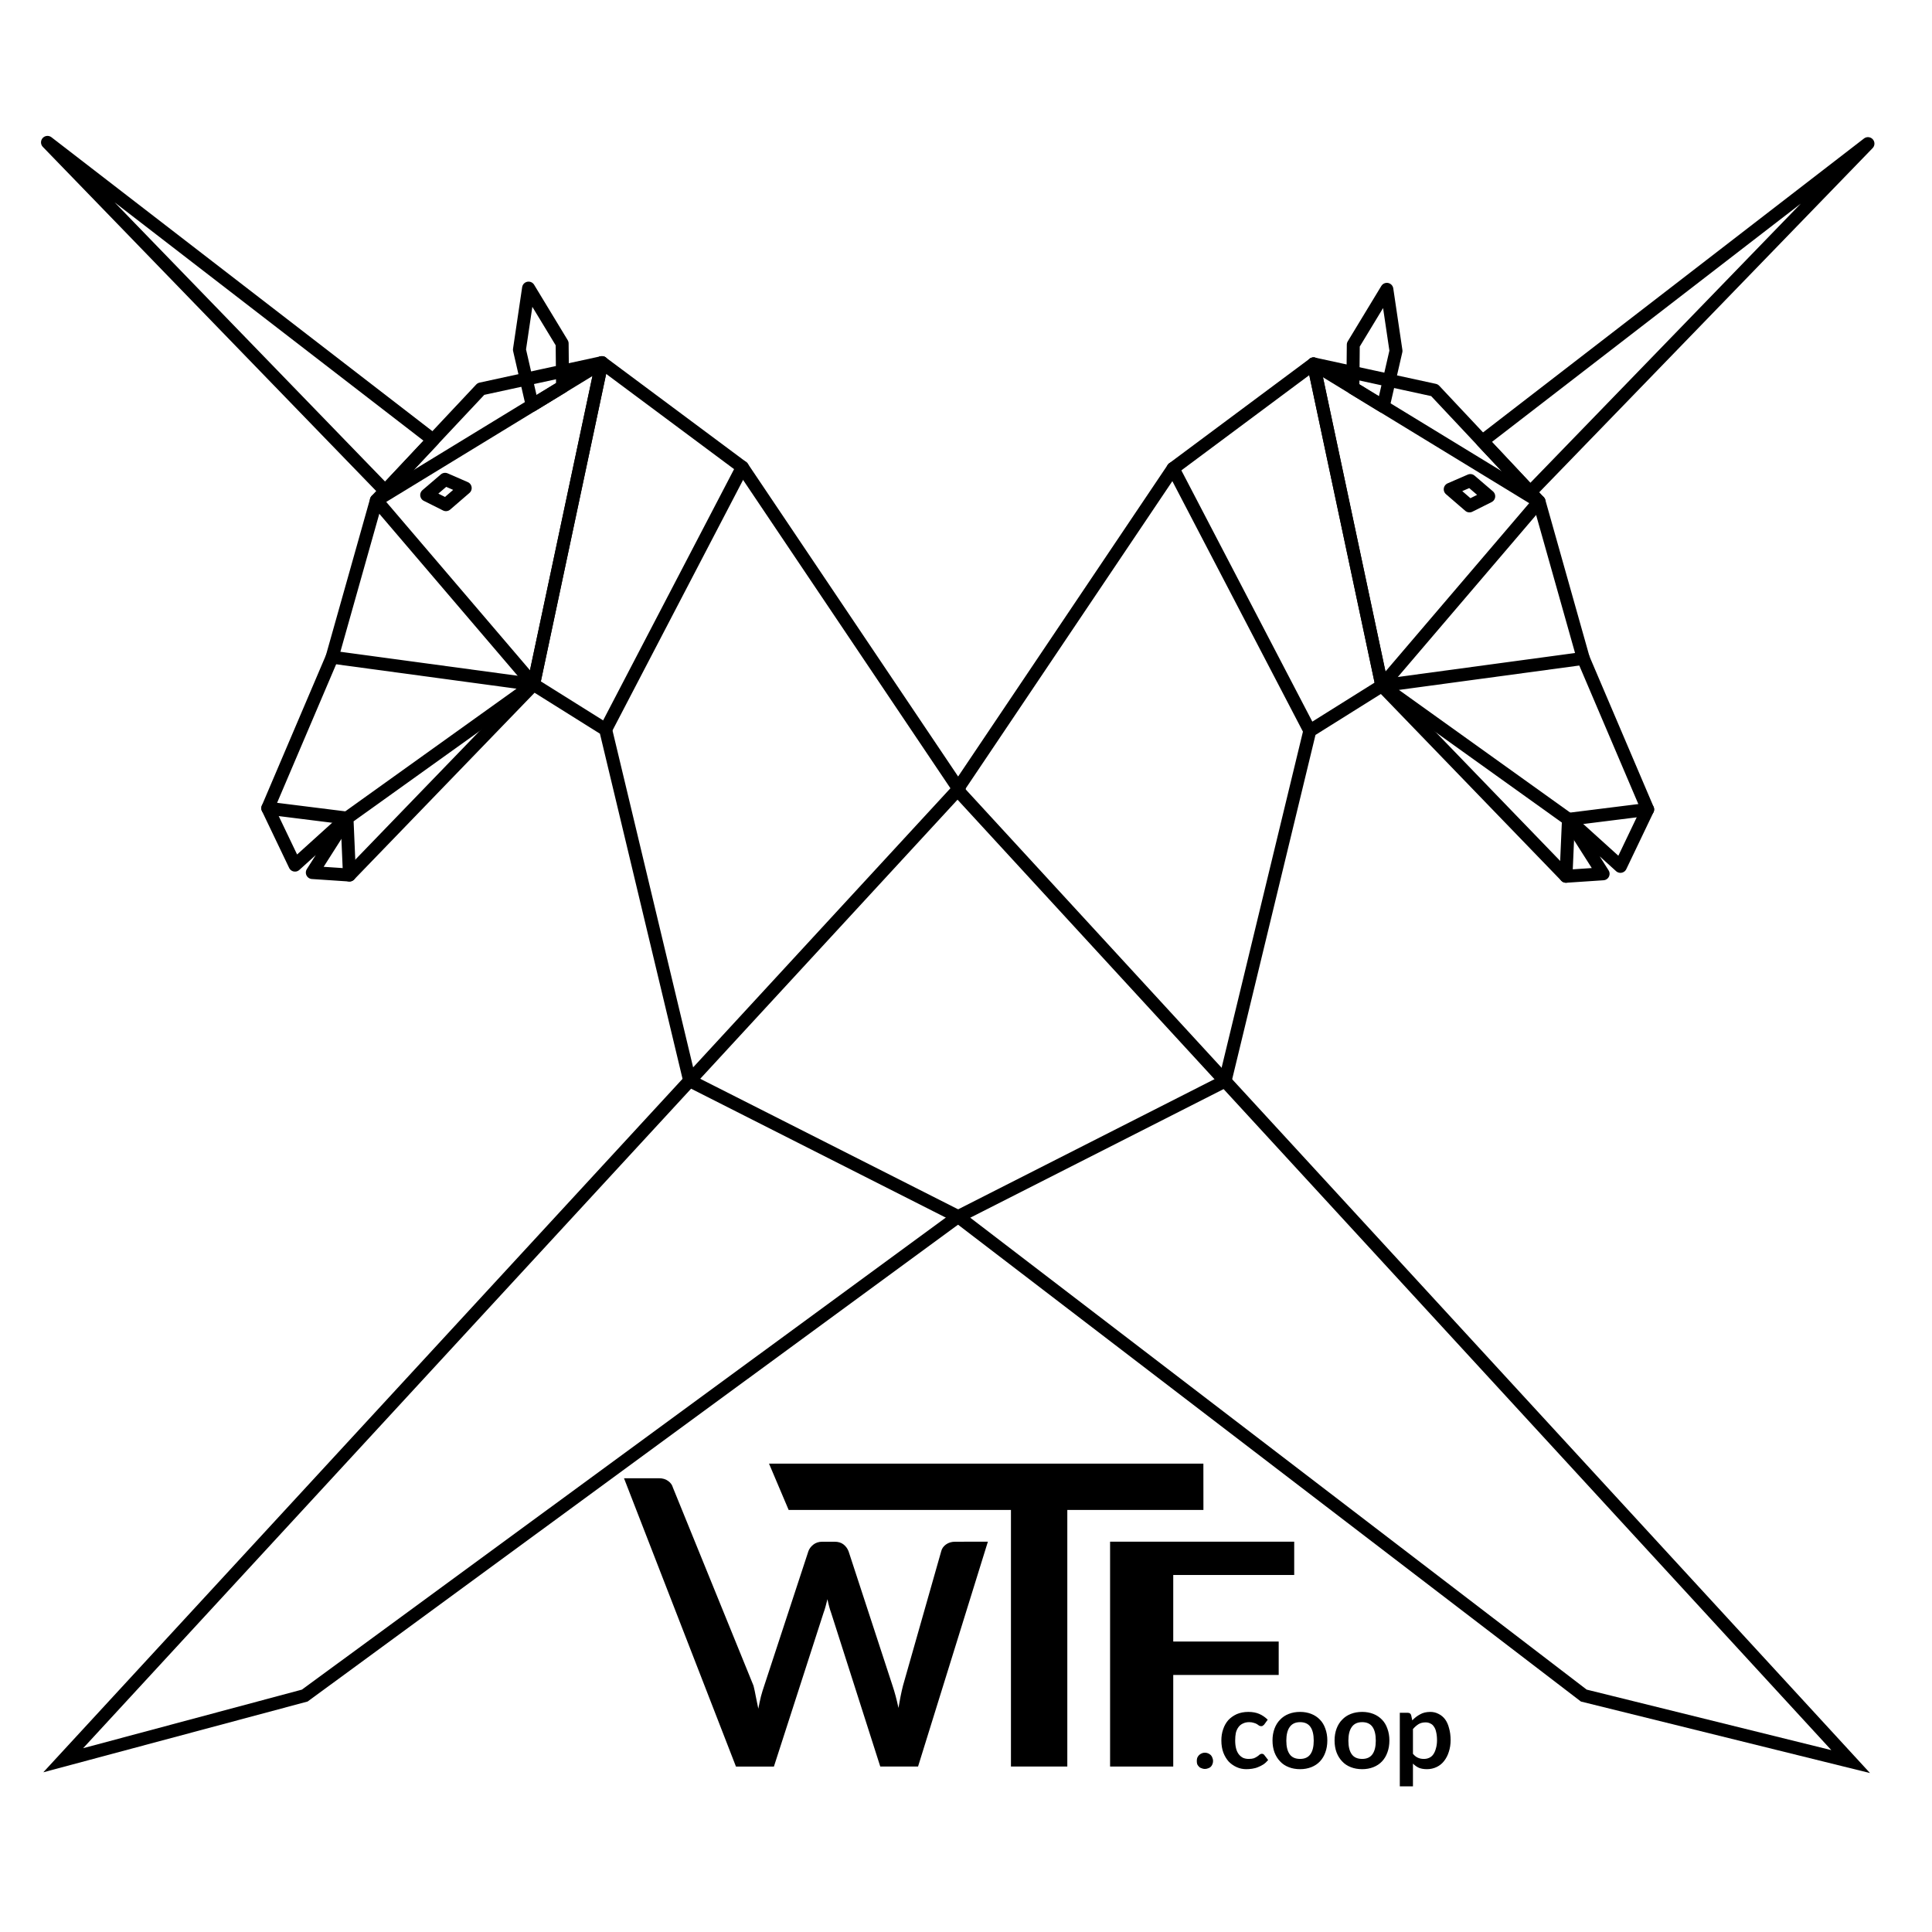
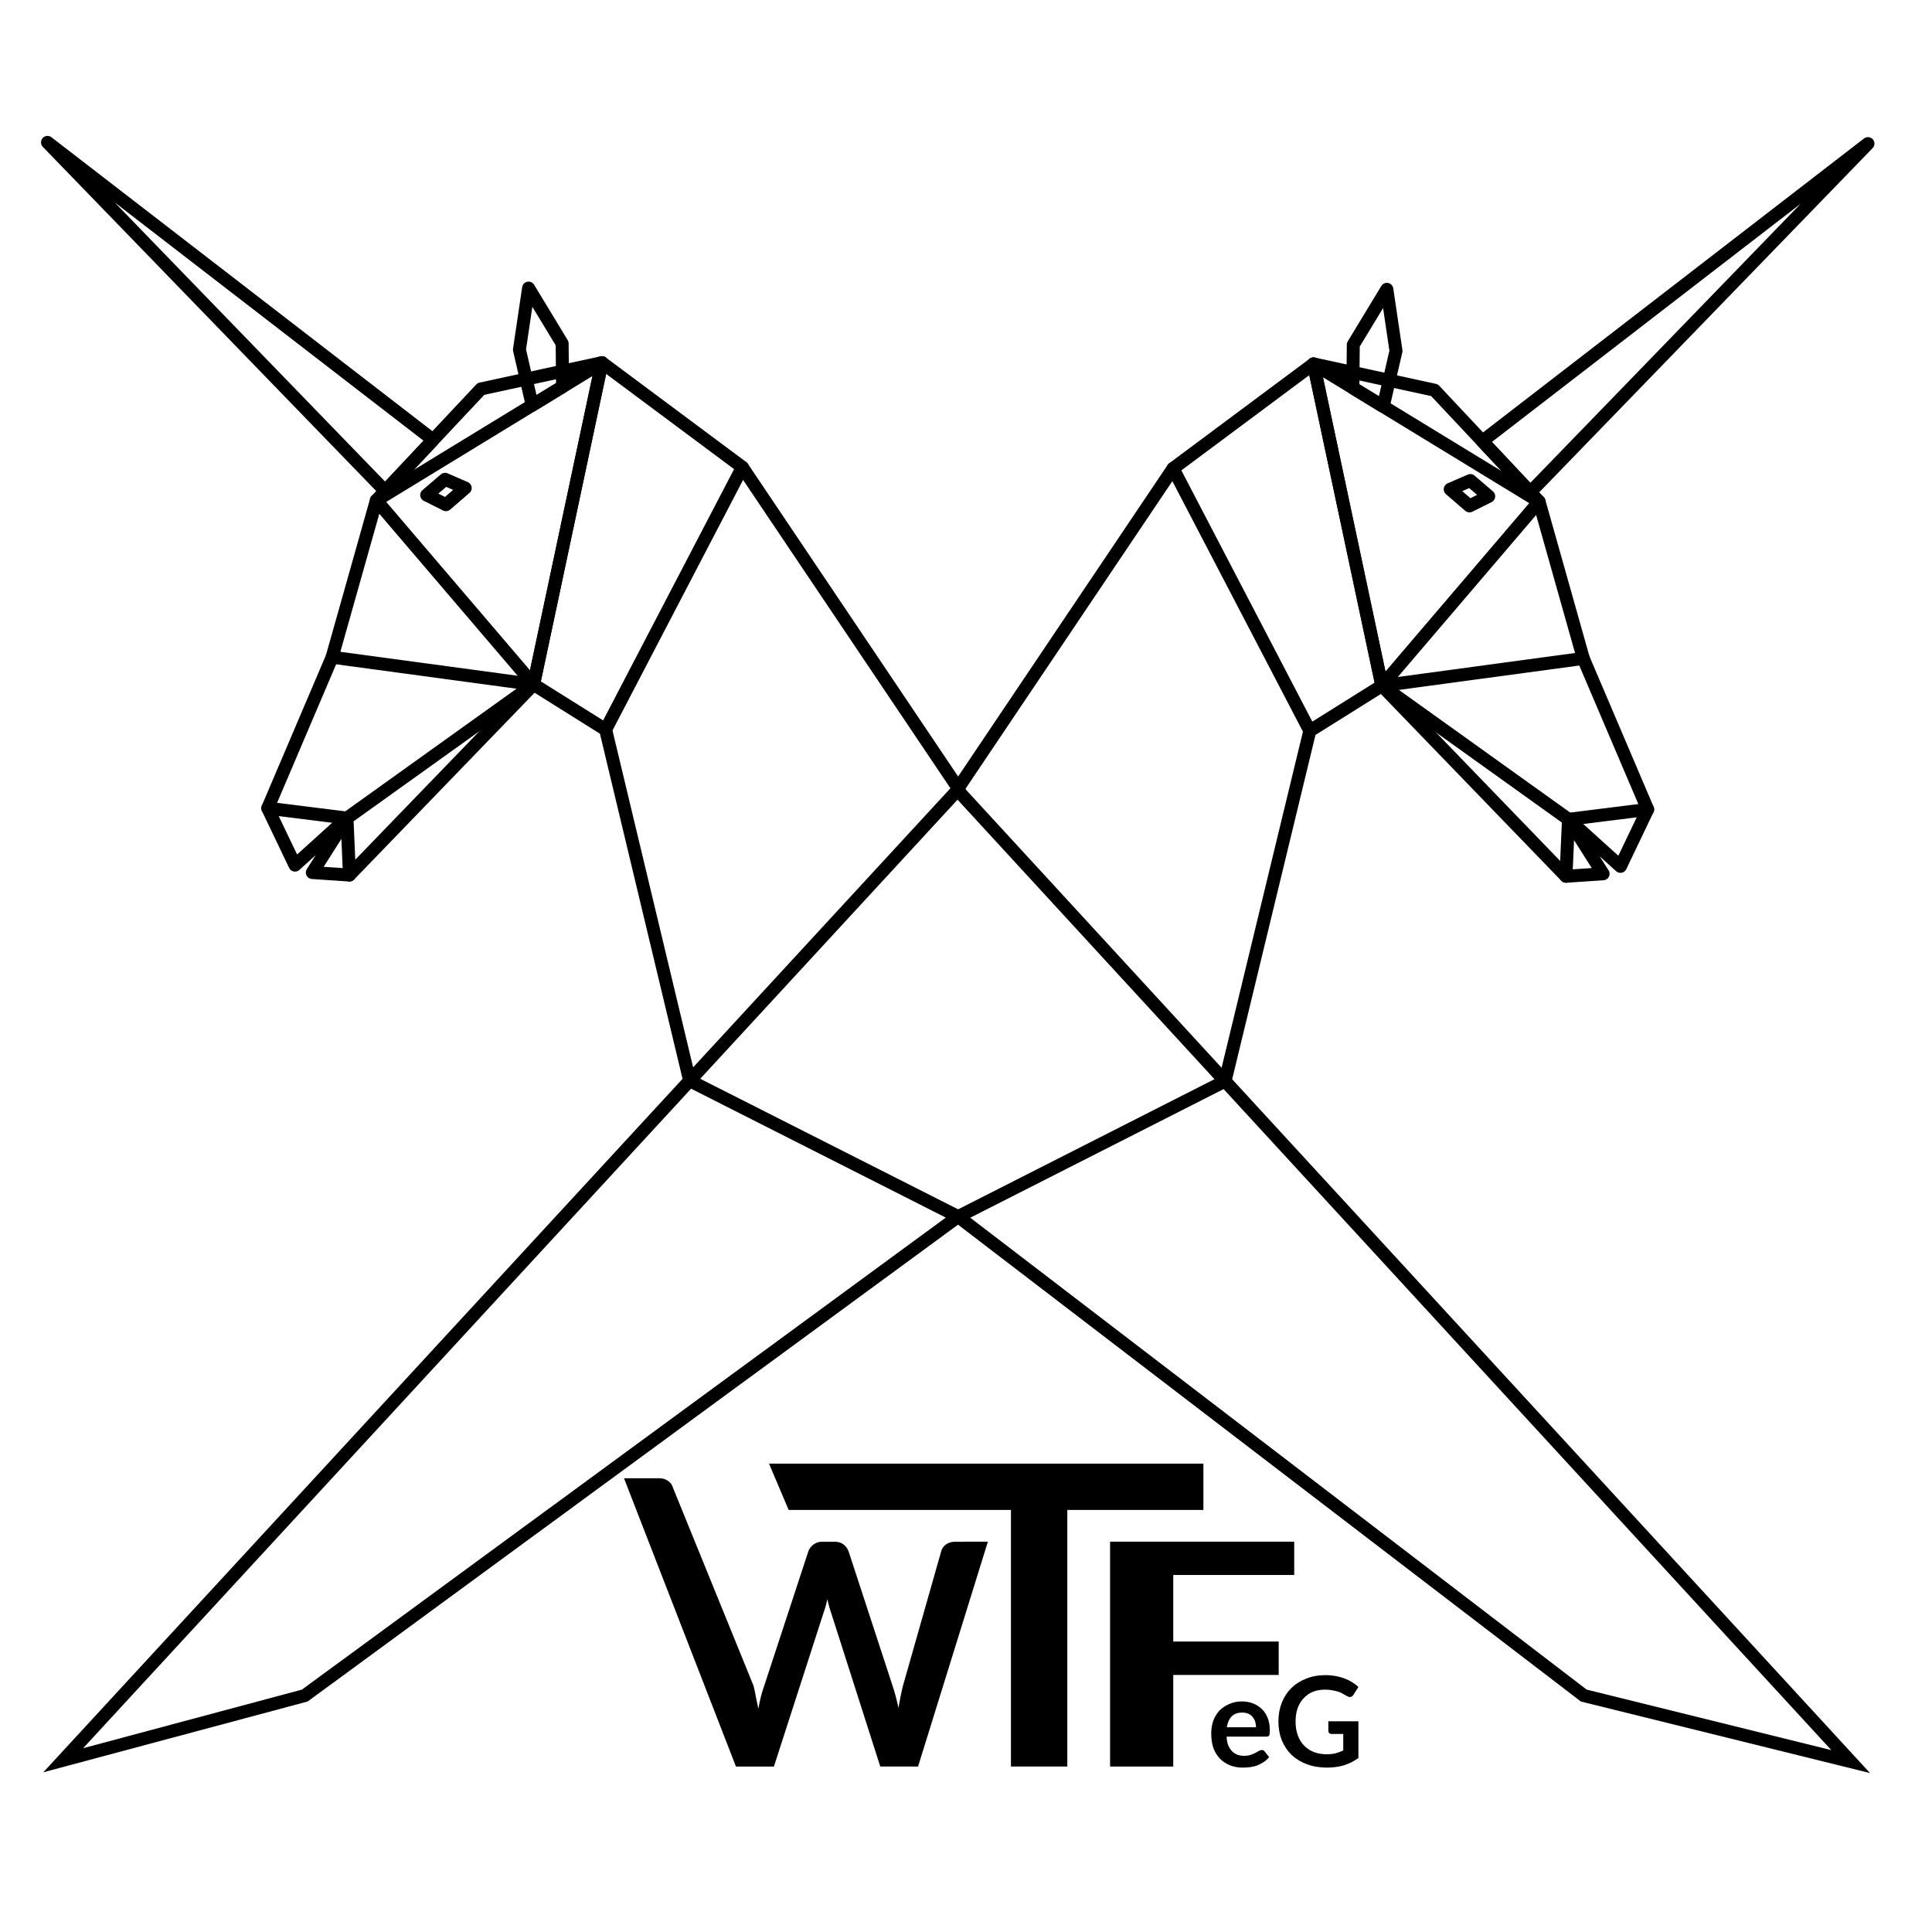
<svg xmlns="http://www.w3.org/2000/svg" width="512" height="512" viewBox="0 0 135.467 135.467" version="1.1" id="svg8" enable-background="new">
  <defs id="defs2">
    <filter style="color-interpolation-filters:sRGB" id="filter862">
      <feBlend mode="darken" in2="BackgroundImage" id="feBlend864" />
    </filter>
  </defs>
  <g id="layer1" transform="translate(-14.27496,-17.33273)" style="filter:url(#filter862)">
    <path id="path3779" d="m 62.632,93.108 -5.892,-24.617 -5.053,-3.165 -12.91,13.362 -2.603,-0.174 2.43,-3.818 -3.645,3.297 -1.909,-3.992 4.512,-10.587 3.102,-10.999 7.332,-7.81 8.482,-1.844 9.849,7.332 15.142,22.518" style="fill:none;stroke:#000000;stroke-width:0.909;stroke-linecap:round;stroke-linejoin:round;stroke-miterlimit:4;stroke-dasharray:none;stroke-opacity:1" />
    <path id="path3781" d="M 44.644,48.178 17.605,27.316 41.282,51.759 Z" style="fill:none;stroke:#000000;stroke-width:0.909;stroke-linecap:round;stroke-linejoin:round;stroke-miterlimit:4;stroke-dasharray:none;stroke-opacity:1" />
    <path id="path3783" d="m 53.72,44.447 -0.029,-3.03 -2.354,-3.883 -0.64,4.317 0.895,3.895 z" style="fill:none;stroke:#000000;stroke-width:0.909;stroke-linecap:round;stroke-linejoin:round;stroke-miterlimit:4;stroke-dasharray:none;stroke-opacity:1" />
    <path id="path3785" d="M 51.688,65.325 40.665,52.416 56.48,42.762 Z" style="fill:none;stroke:#000000;stroke-width:0.909;stroke-linecap:round;stroke-linejoin:round;stroke-miterlimit:4;stroke-dasharray:none;stroke-opacity:1" />
    <path id="path3787" d="m 46.894,51.554 -1.411,-0.614 -1.289,1.104 1.35,0.675 z" style="fill:none;stroke:#000000;stroke-width:0.909;stroke-linecap:round;stroke-linejoin:round;stroke-miterlimit:4;stroke-dasharray:none;stroke-opacity:1" />
    <path id="path3789" d="M 38.604,74.695 33.051,74.001" style="fill:none;stroke:#000000;stroke-width:0.909;stroke-linecap:round;stroke-linejoin:round;stroke-miterlimit:4;stroke-dasharray:none;stroke-opacity:1" />
    <path id="path3791" d="M 38.778,78.687 38.604,74.695 51.688,65.325 37.563,63.414" style="fill:none;stroke:#000000;stroke-width:0.909;stroke-linecap:round;stroke-linejoin:round;stroke-miterlimit:4;stroke-dasharray:none;stroke-opacity:1" />
    <path id="path3793" d="M 56.48,42.762 51.688,65.325" style="fill:none;stroke:#000000;stroke-width:0.909;stroke-linecap:round;stroke-linejoin:round;stroke-miterlimit:4;stroke-dasharray:none;stroke-opacity:1" />
    <path id="path3795" d="M 66.329,50.094 56.74,68.491" style="fill:none;stroke:#000000;stroke-width:0.909;stroke-linecap:round;stroke-linejoin:round;stroke-miterlimit:4;stroke-dasharray:none;stroke-opacity:1" />
    <path style="fill:none;stroke:#000000;stroke-width:0.909;stroke-linecap:round;stroke-linejoin:miter;stroke-miterlimit:4;stroke-dasharray:none;stroke-opacity:1" d="M 81.384,72.699 144.039,140.851 125.327,136.222 81.457,102.637 62.632,93.108" id="path890" />
    <path style="fill:none;stroke:#000000;stroke-width:0.909;stroke-linecap:round;stroke-linejoin:round;stroke-miterlimit:4;stroke-dasharray:none;stroke-opacity:1" d="m 100.172,93.136 5.943,-24.558 5.053,-3.165 12.91,13.362 2.603,-0.174 -2.43,-3.818 3.645,3.297 1.909,-3.992 -4.512,-10.587 -3.102,-10.999 -7.332,-7.81 -8.482,-1.844 -9.849,7.332 -15.142,22.518" id="path3855" />
    <path style="fill:none;stroke:#000000;stroke-width:0.909;stroke-linecap:round;stroke-linejoin:round;stroke-miterlimit:4;stroke-dasharray:none;stroke-opacity:1" d="m 118.212,48.265 27.039,-20.862 -23.677,24.443 z" id="path3857" />
    <path style="fill:none;stroke:#000000;stroke-width:0.909;stroke-linecap:round;stroke-linejoin:round;stroke-miterlimit:4;stroke-dasharray:none;stroke-opacity:1" d="m 109.135,44.533 0.029,-3.03 2.354,-3.883 0.64,4.317 -0.895,3.895 z" id="path3859" />
    <path style="fill:none;stroke:#000000;stroke-width:0.909;stroke-linecap:round;stroke-linejoin:round;stroke-miterlimit:4;stroke-dasharray:none;stroke-opacity:1" d="M 111.168,65.412 122.19,52.502 106.375,42.849 Z" id="path3861" />
    <path style="fill:none;stroke:#000000;stroke-width:0.909;stroke-linecap:round;stroke-linejoin:round;stroke-miterlimit:4;stroke-dasharray:none;stroke-opacity:1" d="m 117.372,51.027 1.289,1.104 -1.35,0.675 -1.35,-1.166 z" id="path3863" />
    <path style="fill:none;stroke:#000000;stroke-width:0.909;stroke-linecap:round;stroke-linejoin:round;stroke-miterlimit:4;stroke-dasharray:none;stroke-opacity:1" d="m 124.251,74.782 5.554,-0.694" id="path3865" />
    <path style="fill:none;stroke:#000000;stroke-width:0.909;stroke-linecap:round;stroke-linejoin:round;stroke-miterlimit:4;stroke-dasharray:none;stroke-opacity:1" d="m 124.078,78.773 0.174,-3.992 -13.083,-9.37 14.125,-1.911" id="path3867" />
    <path style="fill:none;stroke:#000000;stroke-width:0.909;stroke-linecap:round;stroke-linejoin:round;stroke-miterlimit:4;stroke-dasharray:none;stroke-opacity:1" d="m 106.375,42.849 4.792,22.563" id="path3869" />
    <path style="fill:none;stroke:#000000;stroke-width:0.909;stroke-linecap:round;stroke-linejoin:round;stroke-miterlimit:4;stroke-dasharray:none;stroke-opacity:1" d="m 96.527,50.181 9.589,18.396" id="path3871" />
    <path id="path892" d="M 81.533,72.605 18.707,140.757 35.644,136.222 81.457,102.637 100.172,93.136" style="fill:none;stroke:#000000;stroke-width:0.909;stroke-linecap:round;stroke-linejoin:miter;stroke-miterlimit:4;stroke-dasharray:none;stroke-opacity:1" />
    <g id="g865" transform="matrix(2.802881,0,0,2.802881,-23.74861,-278.7186)">
      <path d="m 38.279,144.191 -1.747,5.625 h -0.945 l -1.229,-3.844 c -0.034,-0.093 -0.065,-0.207 -0.093,-0.342 -0.016,0.065 -0.031,0.126 -0.047,0.183 -0.016,0.057 -0.032,0.11 -0.051,0.16 l -1.241,3.844 h -0.949 l -2.801,-7.213 h 0.875 c 0.091,0 0.166,0.022 0.226,0.066 0.062,0.042 0.104,0.099 0.124,0.171 l 2.015,4.953 c 0.021,0.083 0.04,0.174 0.058,0.272 0.021,0.096 0.042,0.197 0.062,0.303 0.021,-0.109 0.043,-0.211 0.066,-0.307 0.026,-0.096 0.053,-0.185 0.082,-0.268 l 1.105,-3.365 c 0.021,-0.06 0.061,-0.114 0.121,-0.163 0.062,-0.049 0.137,-0.074 0.226,-0.074 h 0.307 c 0.091,0 0.165,0.022 0.222,0.066 0.057,0.044 0.1,0.101 0.128,0.171 l 1.101,3.365 c 0.054,0.161 0.104,0.346 0.148,0.556 0.034,-0.205 0.071,-0.39 0.113,-0.556 l 0.957,-3.365 c 0.016,-0.065 0.054,-0.121 0.117,-0.167 0.065,-0.047 0.141,-0.07 0.23,-0.07 z" style="font-style:normal;font-variant:normal;font-weight:bold;font-stretch:normal;font-size:10.583px;line-height:1.25;font-family:Lato;-inkscape-font-specification:'Lato Bold';letter-spacing:0px;word-spacing:0px;fill:#000000;fill-opacity:1;stroke:none;stroke-width:0.195" id="path852" />
      <path d="m 43.671,143.397 h -3.405 v 6.419 H 38.856 v -6.419 h -5.561 l -0.491,-1.158 h 10.866 z" style="font-style:normal;font-variant:normal;font-weight:bold;font-stretch:normal;font-size:10.583px;line-height:1.25;font-family:Lato;-inkscape-font-specification:'Lato Bold';letter-spacing:0px;word-spacing:0px;fill:#000000;fill-opacity:1;stroke:none;stroke-width:0.262" id="path854" />
      <path d="m 42.916,145.024 v 1.665 h 2.638 v 0.836 H 42.916 v 2.291 h -1.58 v -5.625 h 4.606 v 0.833 z" style="font-style:normal;font-variant:normal;font-weight:bold;font-stretch:normal;font-size:10.583px;line-height:1.25;font-family:Lato;-inkscape-font-specification:'Lato Bold';letter-spacing:0px;word-spacing:0px;fill:#000000;fill-opacity:1;stroke:none;stroke-width:0.195" id="path856" />
    </g>
-     <text xml:space="preserve" style="font-style:normal;font-variant:normal;font-weight:normal;font-stretch:normal;font-size:7.58px;line-height:1.25;font-family:'Tw Cen MT';-inkscape-font-specification:'Tw Cen MT, Normal';font-variant-ligatures:normal;font-variant-caps:normal;font-variant-numeric:normal;text-align:start;letter-spacing:0px;word-spacing:0px;writing-mode:lr-tb;text-anchor:start;fill:#000000;fill-opacity:1;stroke:none;stroke-width:0.19" x="97.863" y="141.321" id="text851">
-       <tspan id="tspan849" x="97.863" y="141.321" style="font-style:normal;font-variant:normal;font-weight:bold;font-stretch:normal;font-family:Lato;-inkscape-font-specification:'Lato Bold';stroke-width:0.19">.coop</tspan>
+     <text xml:space="preserve" style="font-style:normal;font-variant:normal;font-weight:normal;font-stretch:normal;font-size:8.784px;line-height:1.25;font-family:'Tw Cen MT';-inkscape-font-specification:'Tw Cen MT, Normal';font-variant-ligatures:normal;font-variant-caps:normal;font-variant-numeric:normal;text-align:start;letter-spacing:0px;word-spacing:0px;writing-mode:lr-tb;text-anchor:start;fill:#000000;fill-opacity:1;stroke:none;stroke-width:0.22" x="98.908" y="141.214" id="text851">
+       <tspan id="tspan849" x="98.908" y="141.214" style="font-style:normal;font-variant:normal;font-weight:bold;font-stretch:normal;font-family:Lato;-inkscape-font-specification:'Lato Bold';stroke-width:0.22">eG</tspan>
    </text>
  </g>
  <g id="layer2" transform="translate(0,89.10534)" />
</svg>
